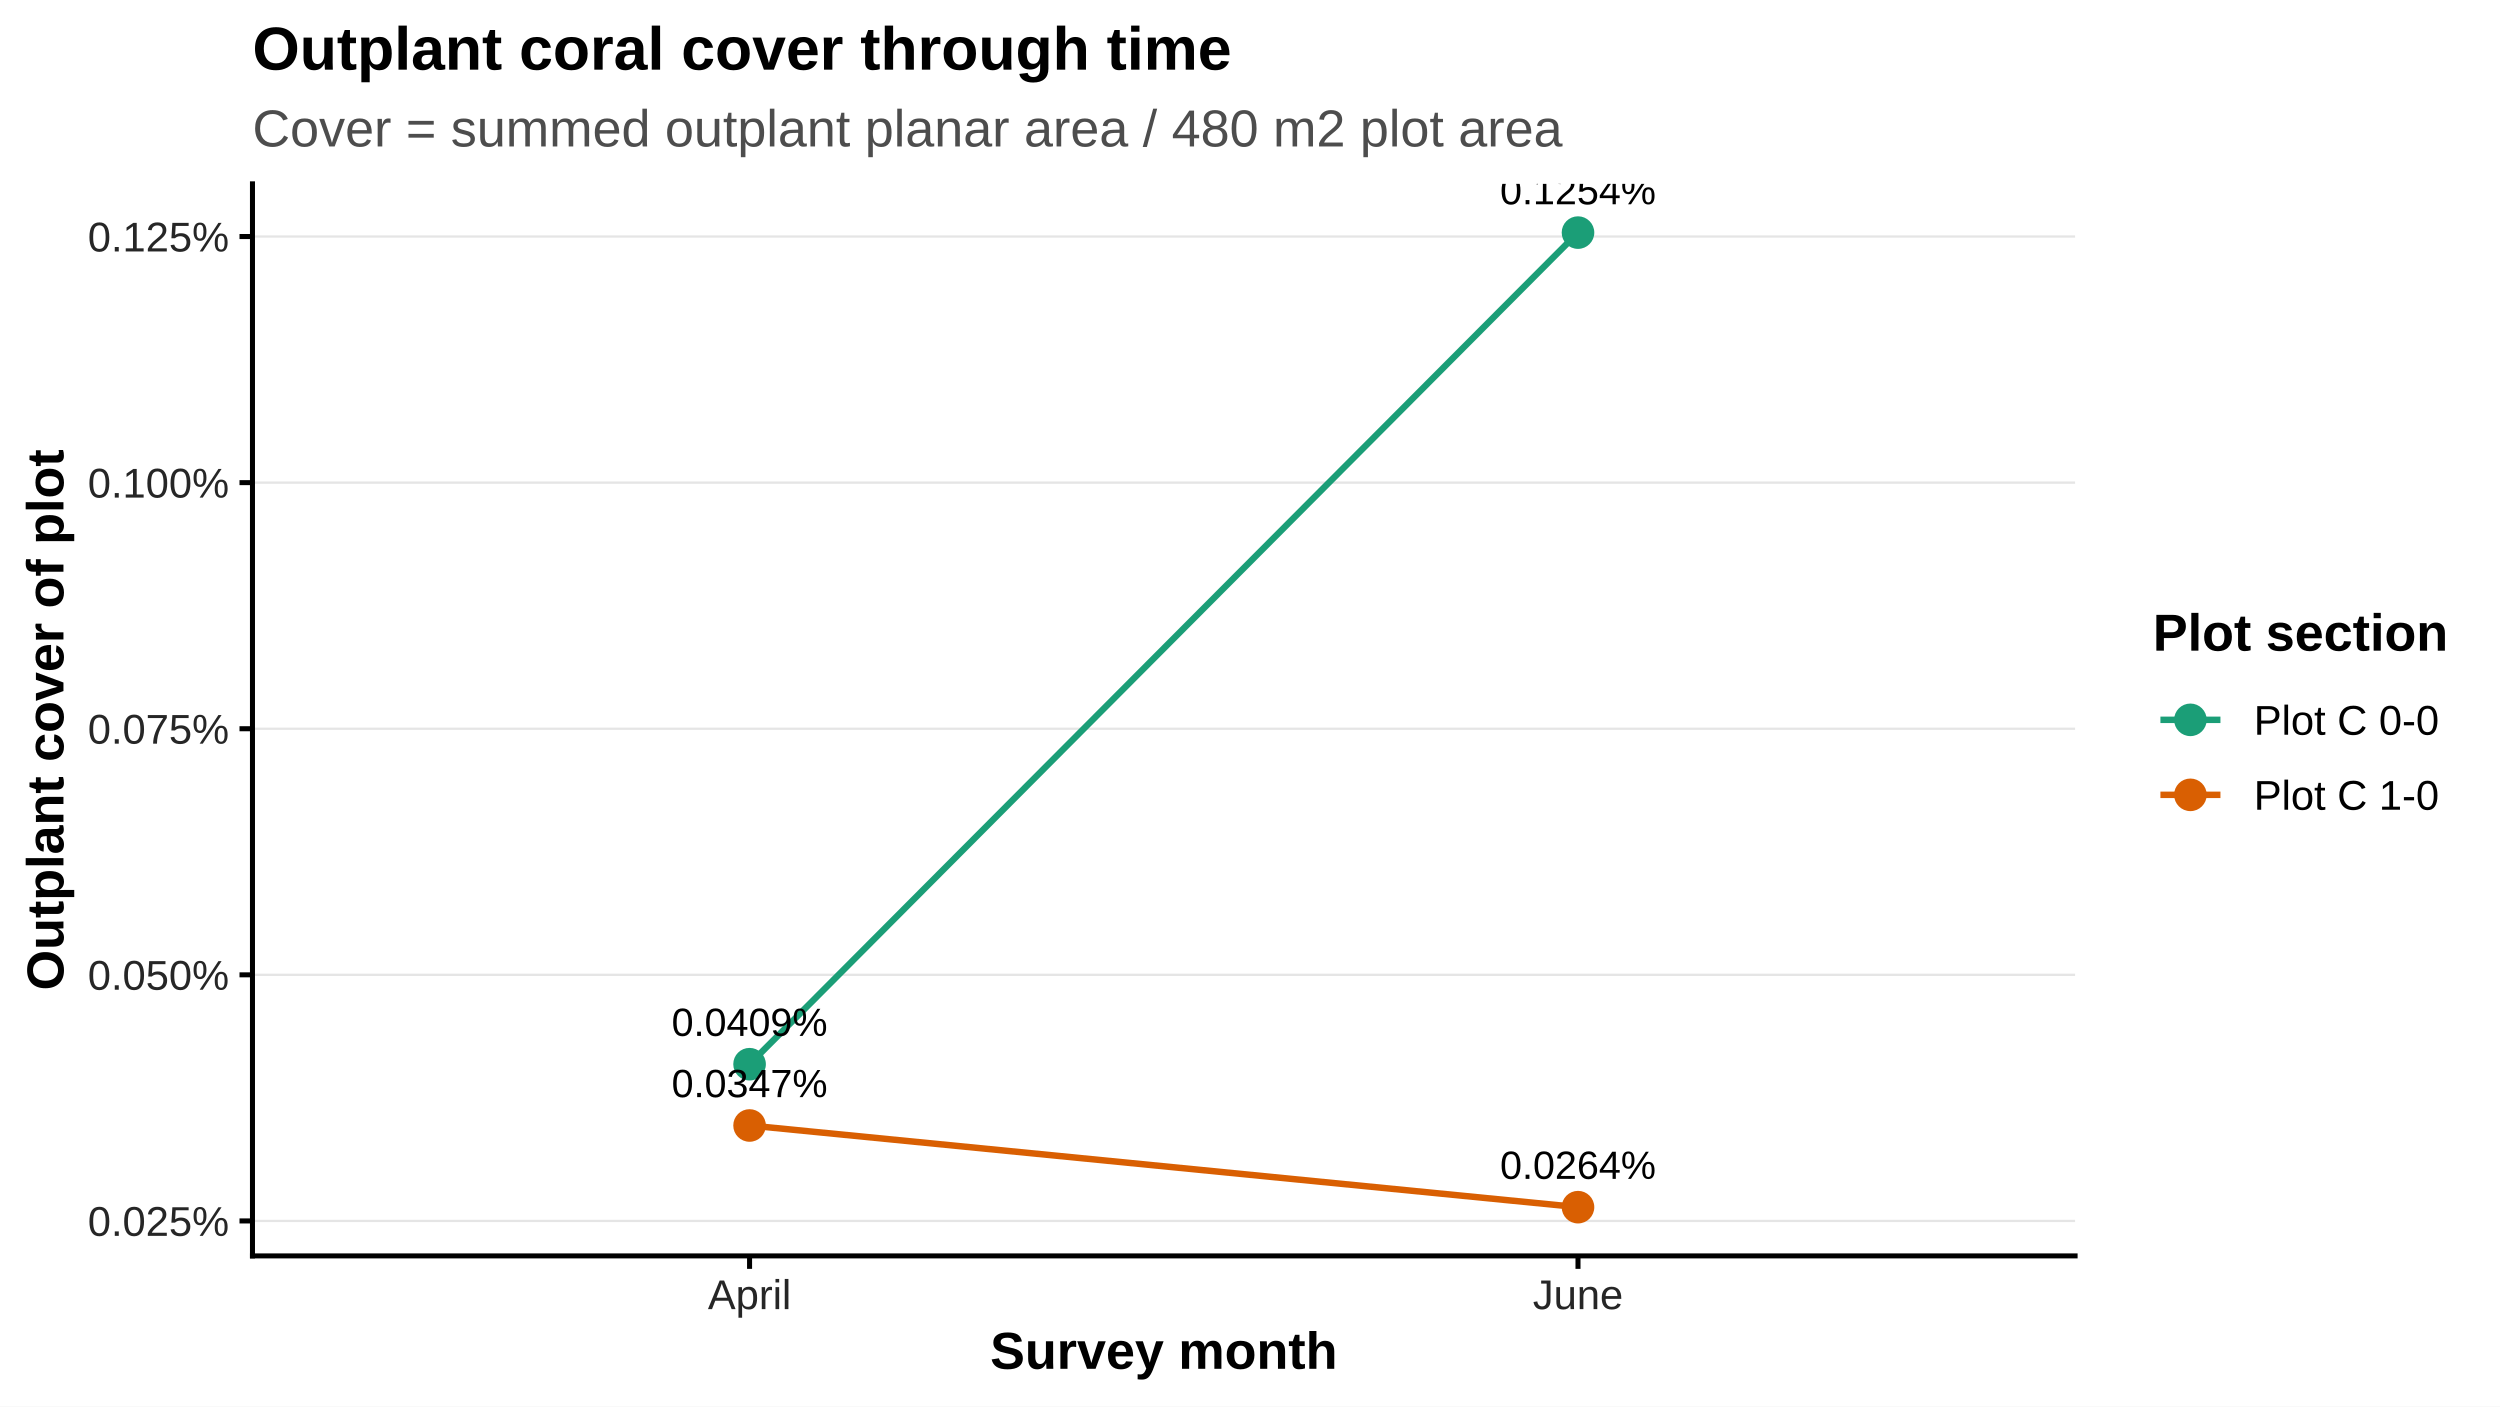
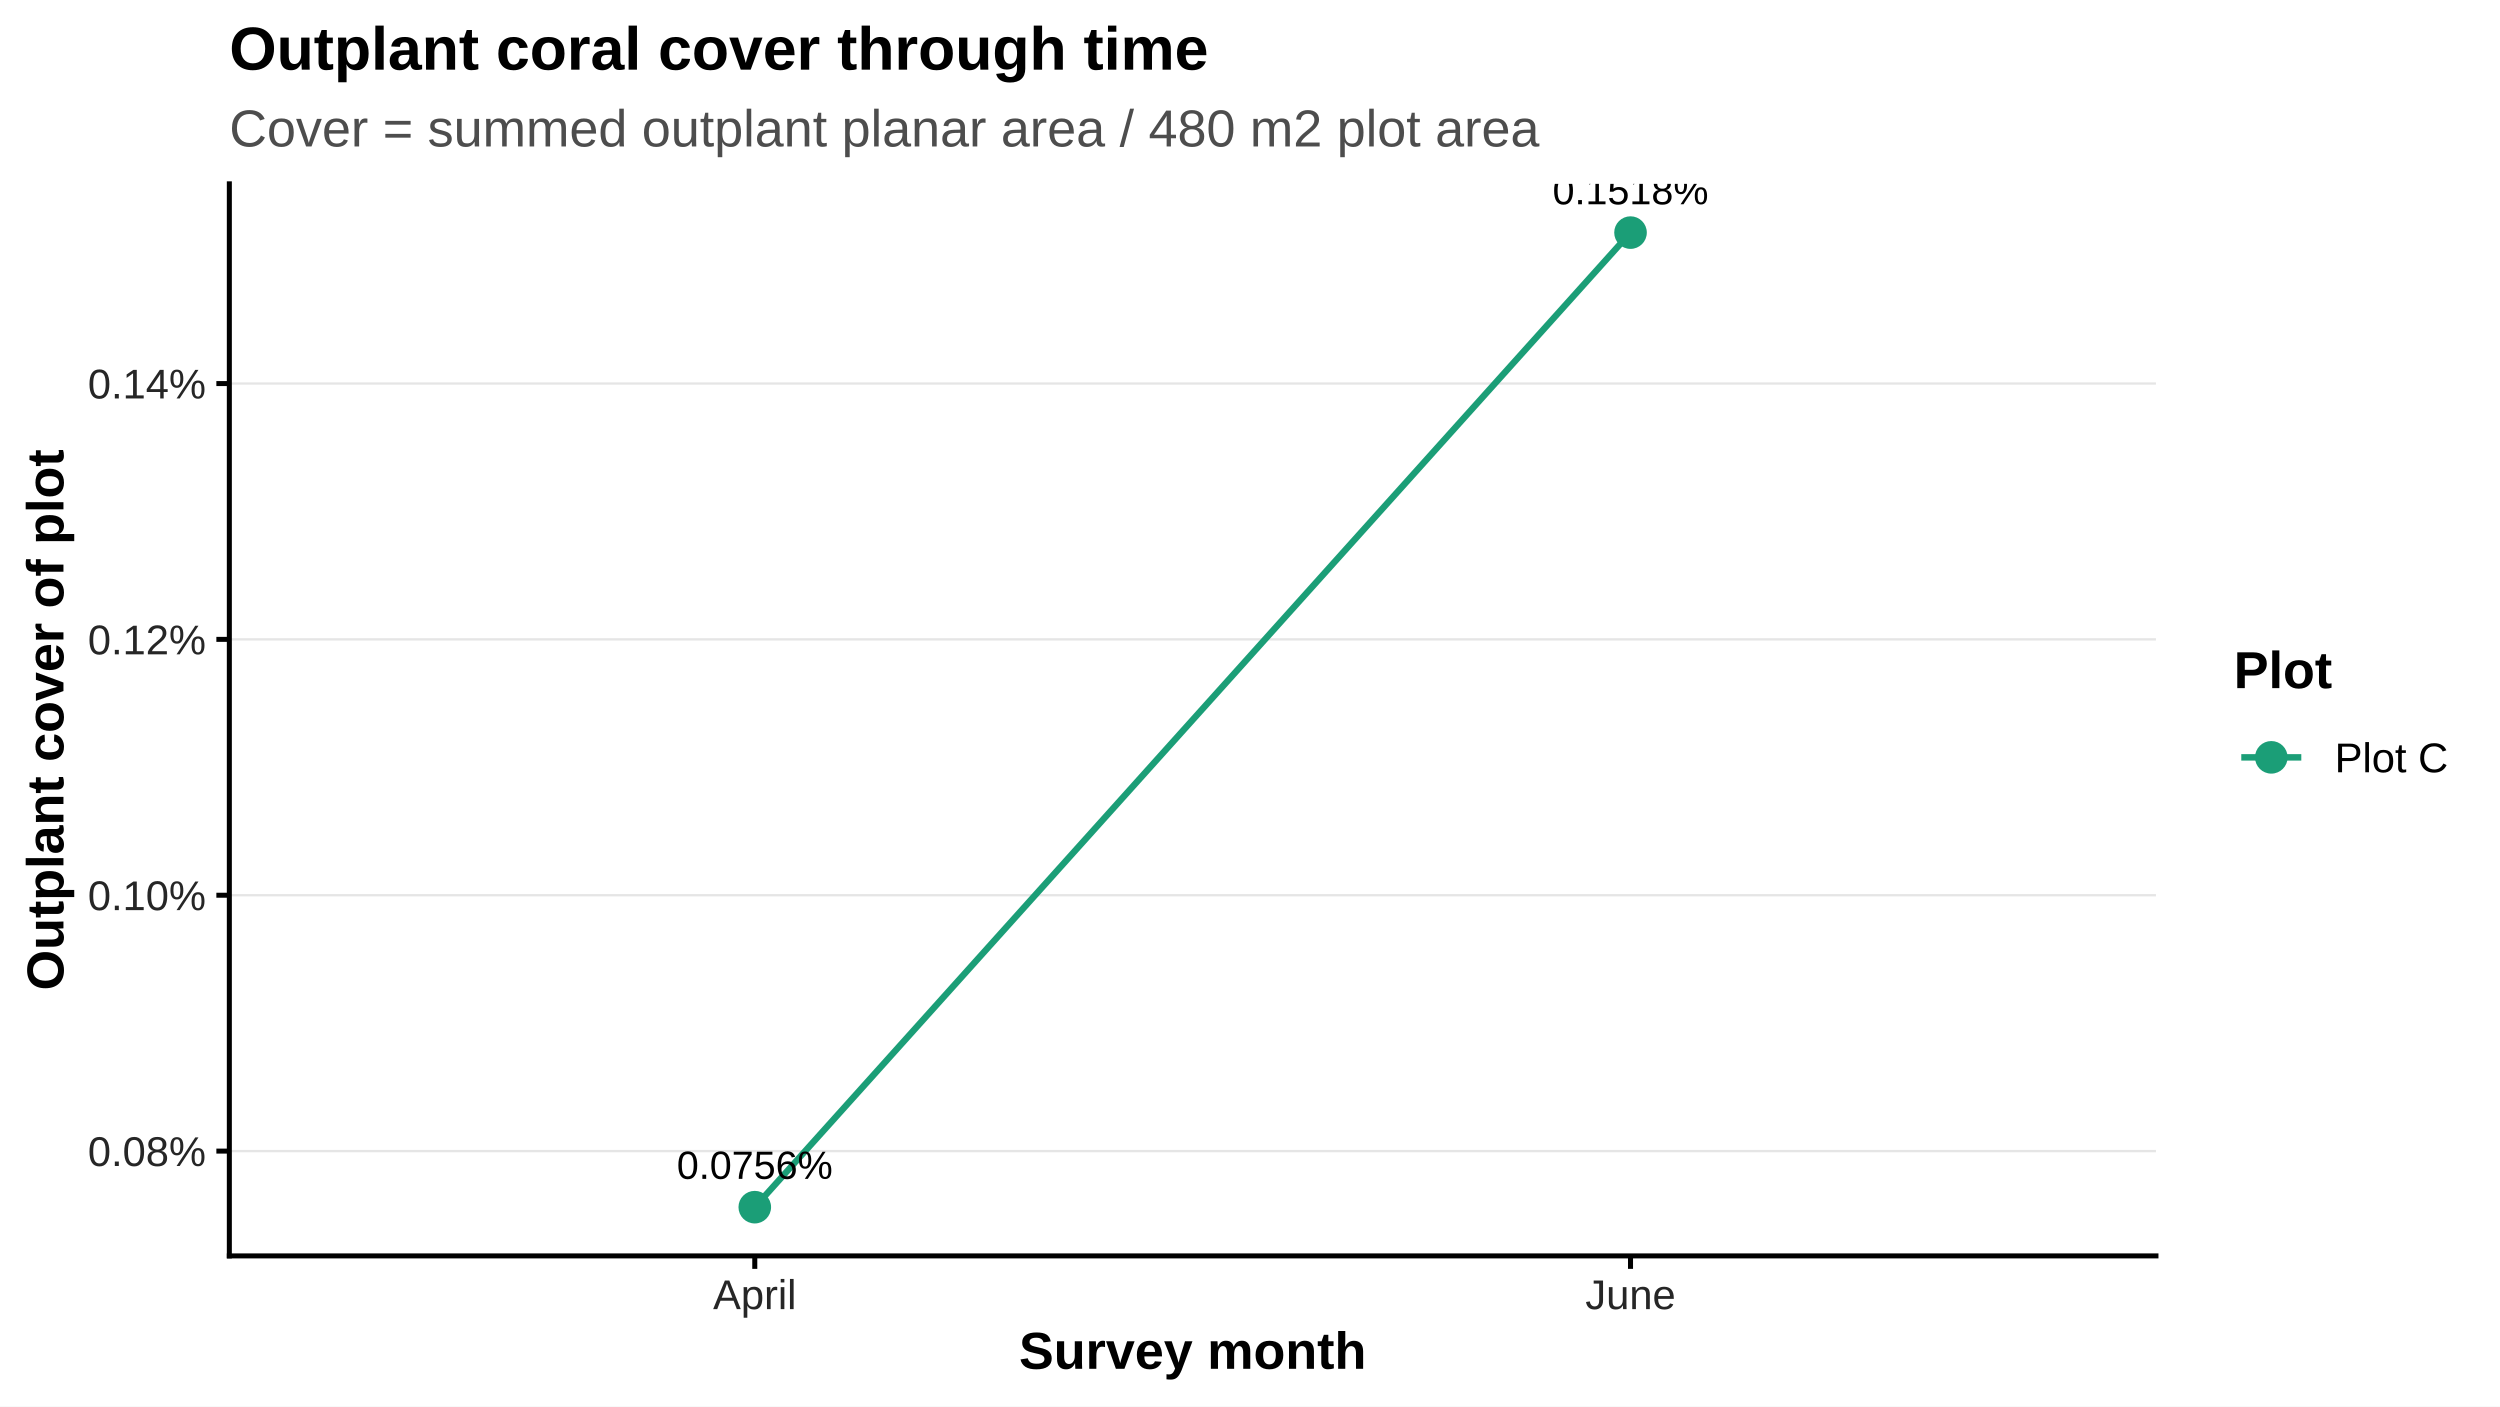
<svg xmlns="http://www.w3.org/2000/svg" class="svglite" width="576.00pt" height="324.00pt" viewBox="0 0 576.00 324.00">
  <defs>
    <style type="text/css">
    .svglite line, .svglite polyline, .svglite polygon, .svglite path, .svglite rect, .svglite circle {
      fill: none;
      stroke: #000000;
      stroke-linecap: round;
      stroke-linejoin: round;
      stroke-miterlimit: 10.00;
    }
    .svglite text {
      white-space: pre;
    }
  </style>
  </defs>
  <rect width="100%" height="100%" style="stroke: none; fill: #FFFFFF;" />
  <defs>
    <clipPath id="cpMC4wMHw1NzYuMDB8MC4wMHwzMjQuMDA=">
      <rect x="0.00" y="0.00" width="576.00" height="324.00" />
    </clipPath>
  </defs>
  <g clip-path="url(#cpMC4wMHw1NzYuMDB8MC4wMHwzMjQuMDA=)">
    <rect x="-0" y="0.00" width="576.00" height="324.00" style="stroke-width: 1.16; stroke: #FFFFFF; fill: #FFFFFF;" />
  </g>
  <defs>
-     <clipPath id="cpNTguMTd8NDc4LjEwfDQyLjM2fDI4OS4zNg==">
-       <rect x="58.17" y="42.36" width="419.93" height="246.99" />
+     <clipPath id="cpNTIuODR8NDk2LjczfDQyLjM2fDI4OS4zNg==">
+       <rect x="52.84" y="42.36" width="443.90" height="246.99" />
    </clipPath>
  </defs>
-   <g clip-path="url(#cpNTguMTd8NDc4LjEwfDQyLjM2fDI4OS4zNg==)">
-     <rect x="58.17" y="42.36" width="419.93" height="246.99" style="stroke-width: 1.16; stroke: none; fill: #FFFFFF;" />
-     <polyline points="58.17,281.30 478.10,281.30 " style="stroke-width: 0.53; stroke: #E5E5E5; stroke-linecap: butt;" />
-     <polyline points="58.17,224.60 478.10,224.60 " style="stroke-width: 0.53; stroke: #E5E5E5; stroke-linecap: butt;" />
-     <polyline points="58.17,167.90 478.10,167.90 " style="stroke-width: 0.53; stroke: #E5E5E5; stroke-linecap: butt;" />
-     <polyline points="58.17,111.20 478.10,111.20 " style="stroke-width: 0.53; stroke: #E5E5E5; stroke-linecap: butt;" />
-     <polyline points="58.17,54.50 478.10,54.50 " style="stroke-width: 0.53; stroke: #E5E5E5; stroke-linecap: butt;" />
-     <polyline points="172.70,245.19 363.57,53.59 " style="stroke-width: 1.49; stroke: #1B9E77; stroke-linecap: butt;" />
-     <polyline points="172.70,259.31 363.57,278.13 " style="stroke-width: 1.49; stroke: #D95F02; stroke-linecap: butt;" />
-     <circle cx="172.70" cy="245.19" r="3.37" style="stroke-width: 0.77; stroke: #1B9E77; fill: #1B9E77;" />
-     <circle cx="363.57" cy="53.59" r="3.37" style="stroke-width: 0.77; stroke: #1B9E77; fill: #1B9E77;" />
-     <circle cx="172.70" cy="259.31" r="3.37" style="stroke-width: 0.77; stroke: #D95F02; fill: #D95F02;" />
-     <circle cx="363.57" cy="278.13" r="3.37" style="stroke-width: 0.77; stroke: #D95F02; fill: #D95F02;" />
-     <text x="172.70" y="238.67" text-anchor="middle" style="font-size: 9.10px; font-family: &quot;Arial&quot;;" textLength="35.88px" lengthAdjust="spacingAndGlyphs">0.0409%</text>
-     <text x="363.57" y="47.07" text-anchor="middle" style="font-size: 9.10px; font-family: &quot;Arial&quot;;" textLength="35.88px" lengthAdjust="spacingAndGlyphs">0.1254%</text>
-     <text x="172.70" y="252.78" text-anchor="middle" style="font-size: 9.10px; font-family: &quot;Arial&quot;;" textLength="35.88px" lengthAdjust="spacingAndGlyphs">0.0347%</text>
-     <text x="363.57" y="271.61" text-anchor="middle" style="font-size: 9.10px; font-family: &quot;Arial&quot;;" textLength="35.88px" lengthAdjust="spacingAndGlyphs">0.0264%</text>
+   <g clip-path="url(#cpNTIuODR8NDk2LjczfDQyLjM2fDI4OS4zNg==)">
+     <rect x="52.84" y="42.36" width="443.90" height="246.99" style="stroke-width: 1.16; stroke: none; fill: #FFFFFF;" />
+     <polyline points="52.84,265.21 496.73,265.21 " style="stroke-width: 0.53; stroke: #E5E5E5; stroke-linecap: butt;" />
+     <polyline points="52.84,206.26 496.73,206.26 " style="stroke-width: 0.53; stroke: #E5E5E5; stroke-linecap: butt;" />
+     <polyline points="52.84,147.31 496.73,147.31 " style="stroke-width: 0.53; stroke: #E5E5E5; stroke-linecap: butt;" />
+     <polyline points="52.84,88.37 496.73,88.37 " style="stroke-width: 0.53; stroke: #E5E5E5; stroke-linecap: butt;" />
+     <polyline points="173.90,278.13 375.67,53.59 " style="stroke-width: 1.49; stroke: #1B9E77; stroke-linecap: butt;" />
+     <circle cx="173.90" cy="278.13" r="3.37" style="stroke-width: 0.77; stroke: #1B9E77; fill: #1B9E77;" />
+     <circle cx="375.67" cy="53.59" r="3.37" style="stroke-width: 0.77; stroke: #1B9E77; fill: #1B9E77;" />
+     <text x="173.90" y="271.61" text-anchor="middle" style="font-size: 9.10px; font-family: &quot;Arial&quot;;" textLength="35.88px" lengthAdjust="spacingAndGlyphs">0.0756%</text>
+     <text x="375.67" y="47.07" text-anchor="middle" style="font-size: 9.10px; font-family: &quot;Arial&quot;;" textLength="35.88px" lengthAdjust="spacingAndGlyphs">0.1518%</text>
  </g>
  <g clip-path="url(#cpMC4wMHw1NzYuMDB8MC4wMHwzMjQuMDA=)">
-     <polyline points="58.17,289.36 58.17,42.36 " style="stroke-width: 1.16; stroke-linecap: square;" />
-     <text x="52.79" y="284.74" text-anchor="end" style="font-size: 9.60px;fill: #262626; font-family: &quot;Arial&quot;;" textLength="32.54px" lengthAdjust="spacingAndGlyphs">0.025%</text>
-     <text x="52.79" y="228.04" text-anchor="end" style="font-size: 9.60px;fill: #262626; font-family: &quot;Arial&quot;;" textLength="32.54px" lengthAdjust="spacingAndGlyphs">0.050%</text>
-     <text x="52.79" y="171.34" text-anchor="end" style="font-size: 9.60px;fill: #262626; font-family: &quot;Arial&quot;;" textLength="32.54px" lengthAdjust="spacingAndGlyphs">0.075%</text>
-     <text x="52.79" y="114.64" text-anchor="end" style="font-size: 9.60px;fill: #262626; font-family: &quot;Arial&quot;;" textLength="32.54px" lengthAdjust="spacingAndGlyphs">0.100%</text>
-     <text x="52.79" y="57.94" text-anchor="end" style="font-size: 9.60px;fill: #262626; font-family: &quot;Arial&quot;;" textLength="32.54px" lengthAdjust="spacingAndGlyphs">0.125%</text>
-     <polyline points="55.18,281.30 58.17,281.30 " style="stroke-width: 1.16; stroke-linecap: butt;" />
-     <polyline points="55.18,224.60 58.17,224.60 " style="stroke-width: 1.16; stroke-linecap: butt;" />
-     <polyline points="55.18,167.90 58.17,167.90 " style="stroke-width: 1.16; stroke-linecap: butt;" />
-     <polyline points="55.18,111.20 58.17,111.20 " style="stroke-width: 1.16; stroke-linecap: butt;" />
-     <polyline points="55.18,54.50 58.17,54.50 " style="stroke-width: 1.16; stroke-linecap: butt;" />
-     <polyline points="58.17,289.36 478.10,289.36 " style="stroke-width: 1.16; stroke-linecap: square;" />
-     <polyline points="172.70,292.35 172.70,289.36 " style="stroke-width: 1.16; stroke-linecap: butt;" />
-     <polyline points="363.57,292.35 363.57,289.36 " style="stroke-width: 1.16; stroke-linecap: butt;" />
-     <text x="172.70" y="301.62" text-anchor="middle" style="font-size: 9.60px;fill: #262626; font-family: &quot;Arial&quot;;" textLength="19.20px" lengthAdjust="spacingAndGlyphs">April</text>
-     <text x="363.57" y="301.62" text-anchor="middle" style="font-size: 9.60px;fill: #262626; font-family: &quot;Arial&quot;;" textLength="20.80px" lengthAdjust="spacingAndGlyphs">June</text>
-     <text x="268.14" y="315.37" text-anchor="middle" style="font-size: 12.00px; font-weight: bold; font-family: &quot;Arial&quot;;" textLength="80.02px" lengthAdjust="spacingAndGlyphs">Survey month</text>
+     <polyline points="52.84,289.36 52.84,42.36 " style="stroke-width: 1.16; stroke-linecap: square;" />
+     <text x="47.46" y="268.65" text-anchor="end" style="font-size: 9.60px;fill: #262626; font-family: &quot;Arial&quot;;" textLength="27.20px" lengthAdjust="spacingAndGlyphs">0.08%</text>
+     <text x="47.46" y="209.70" text-anchor="end" style="font-size: 9.60px;fill: #262626; font-family: &quot;Arial&quot;;" textLength="27.20px" lengthAdjust="spacingAndGlyphs">0.10%</text>
+     <text x="47.46" y="150.76" text-anchor="end" style="font-size: 9.60px;fill: #262626; font-family: &quot;Arial&quot;;" textLength="27.20px" lengthAdjust="spacingAndGlyphs">0.12%</text>
+     <text x="47.46" y="91.81" text-anchor="end" style="font-size: 9.60px;fill: #262626; font-family: &quot;Arial&quot;;" textLength="27.20px" lengthAdjust="spacingAndGlyphs">0.14%</text>
+     <polyline points="49.85,265.21 52.84,265.21 " style="stroke-width: 1.16; stroke-linecap: butt;" />
+     <polyline points="49.85,206.26 52.84,206.26 " style="stroke-width: 1.16; stroke-linecap: butt;" />
+     <polyline points="49.85,147.31 52.84,147.31 " style="stroke-width: 1.16; stroke-linecap: butt;" />
+     <polyline points="49.85,88.37 52.84,88.37 " style="stroke-width: 1.16; stroke-linecap: butt;" />
+     <polyline points="52.84,289.36 496.73,289.36 " style="stroke-width: 1.16; stroke-linecap: square;" />
+     <polyline points="173.90,292.35 173.90,289.36 " style="stroke-width: 1.16; stroke-linecap: butt;" />
+     <polyline points="375.67,292.35 375.67,289.36 " style="stroke-width: 1.16; stroke-linecap: butt;" />
+     <text x="173.90" y="301.62" text-anchor="middle" style="font-size: 9.60px;fill: #262626; font-family: &quot;Arial&quot;;" textLength="19.20px" lengthAdjust="spacingAndGlyphs">April</text>
+     <text x="375.67" y="301.62" text-anchor="middle" style="font-size: 9.60px;fill: #262626; font-family: &quot;Arial&quot;;" textLength="20.80px" lengthAdjust="spacingAndGlyphs">June</text>
+     <text x="274.79" y="315.37" text-anchor="middle" style="font-size: 12.00px; font-weight: bold; font-family: &quot;Arial&quot;;" textLength="80.02px" lengthAdjust="spacingAndGlyphs">Survey month</text>
    <text transform="translate(14.62,165.86) rotate(-90)" text-anchor="middle" style="font-size: 12.00px; font-weight: bold; font-family: &quot;Arial&quot;;" textLength="124.67px" lengthAdjust="spacingAndGlyphs">Outplant cover of plot</text>
-     <rect x="490.06" y="133.97" width="79.97" height="63.78" style="stroke-width: 1.16; stroke: none; fill: #FFFFFF;" />
-     <text x="496.03" y="149.91" style="font-size: 12.00px; font-weight: bold; font-family: &quot;Arial&quot;;" textLength="68.01px" lengthAdjust="spacingAndGlyphs">Plot section</text>
-     <rect x="496.03" y="157.21" width="17.28" height="17.28" style="stroke-width: 1.16; stroke: none; fill: #FFFFFF;" />
-     <line x1="497.76" y1="165.85" x2="511.59" y2="165.85" style="stroke-width: 1.49; stroke: #1B9E77; stroke-linecap: butt;" />
-     <circle cx="504.67" cy="165.85" r="3.37" style="stroke-width: 0.77; stroke: #1B9E77; fill: #1B9E77;" />
-     <rect x="496.03" y="174.49" width="17.28" height="17.28" style="stroke-width: 1.16; stroke: none; fill: #FFFFFF;" />
-     <line x1="497.76" y1="183.13" x2="511.59" y2="183.13" style="stroke-width: 1.49; stroke: #D95F02; stroke-linecap: butt;" />
-     <circle cx="504.67" cy="183.13" r="3.37" style="stroke-width: 0.77; stroke: #D95F02; fill: #D95F02;" />
-     <text x="519.29" y="169.29" style="font-size: 9.60px; font-family: &quot;Arial&quot;;" textLength="42.65px" lengthAdjust="spacingAndGlyphs">Plot C 0-0</text>
-     <text x="519.29" y="186.57" style="font-size: 9.60px; font-family: &quot;Arial&quot;;" textLength="42.65px" lengthAdjust="spacingAndGlyphs">Plot C 1-0</text>
-     <text x="58.17" y="33.74" style="font-size: 12.00px;fill: #4D4D4D; font-family: &quot;Arial&quot;;" textLength="301.83px" lengthAdjust="spacingAndGlyphs">Cover = summed outplant planar area / 480 m2 plot area</text>
-     <text x="58.17" y="16.05" style="font-size: 14.00px; font-weight: bold; font-family: &quot;Arial&quot;;" textLength="225.48px" lengthAdjust="spacingAndGlyphs">Outplant coral cover through time</text>
+     <rect x="508.69" y="142.61" width="61.33" height="46.50" style="stroke-width: 1.16; stroke: none; fill: #FFFFFF;" />
+     <text x="514.67" y="158.55" style="font-size: 12.00px; font-weight: bold; font-family: &quot;Arial&quot;;" textLength="22.67px" lengthAdjust="spacingAndGlyphs">Plot</text>
+     <rect x="514.67" y="165.85" width="17.28" height="17.28" style="stroke-width: 1.16; stroke: none; fill: #FFFFFF;" />
+     <line x1="516.39" y1="174.49" x2="530.22" y2="174.49" style="stroke-width: 1.49; stroke: #1B9E77; stroke-linecap: butt;" />
+     <circle cx="523.31" cy="174.49" r="3.37" style="stroke-width: 0.77; stroke: #1B9E77; fill: #1B9E77;" />
+     <text x="537.92" y="177.93" style="font-size: 9.60px; font-family: &quot;Arial&quot;;" textLength="26.12px" lengthAdjust="spacingAndGlyphs">Plot C</text>
+     <text x="52.84" y="33.74" style="font-size: 12.00px;fill: #4D4D4D; font-family: &quot;Arial&quot;;" textLength="301.83px" lengthAdjust="spacingAndGlyphs">Cover = summed outplant planar area / 480 m2 plot area</text>
+     <text x="52.84" y="16.05" style="font-size: 14.00px; font-weight: bold; font-family: &quot;Arial&quot;;" textLength="225.48px" lengthAdjust="spacingAndGlyphs">Outplant coral cover through time</text>
  </g>
</svg>
